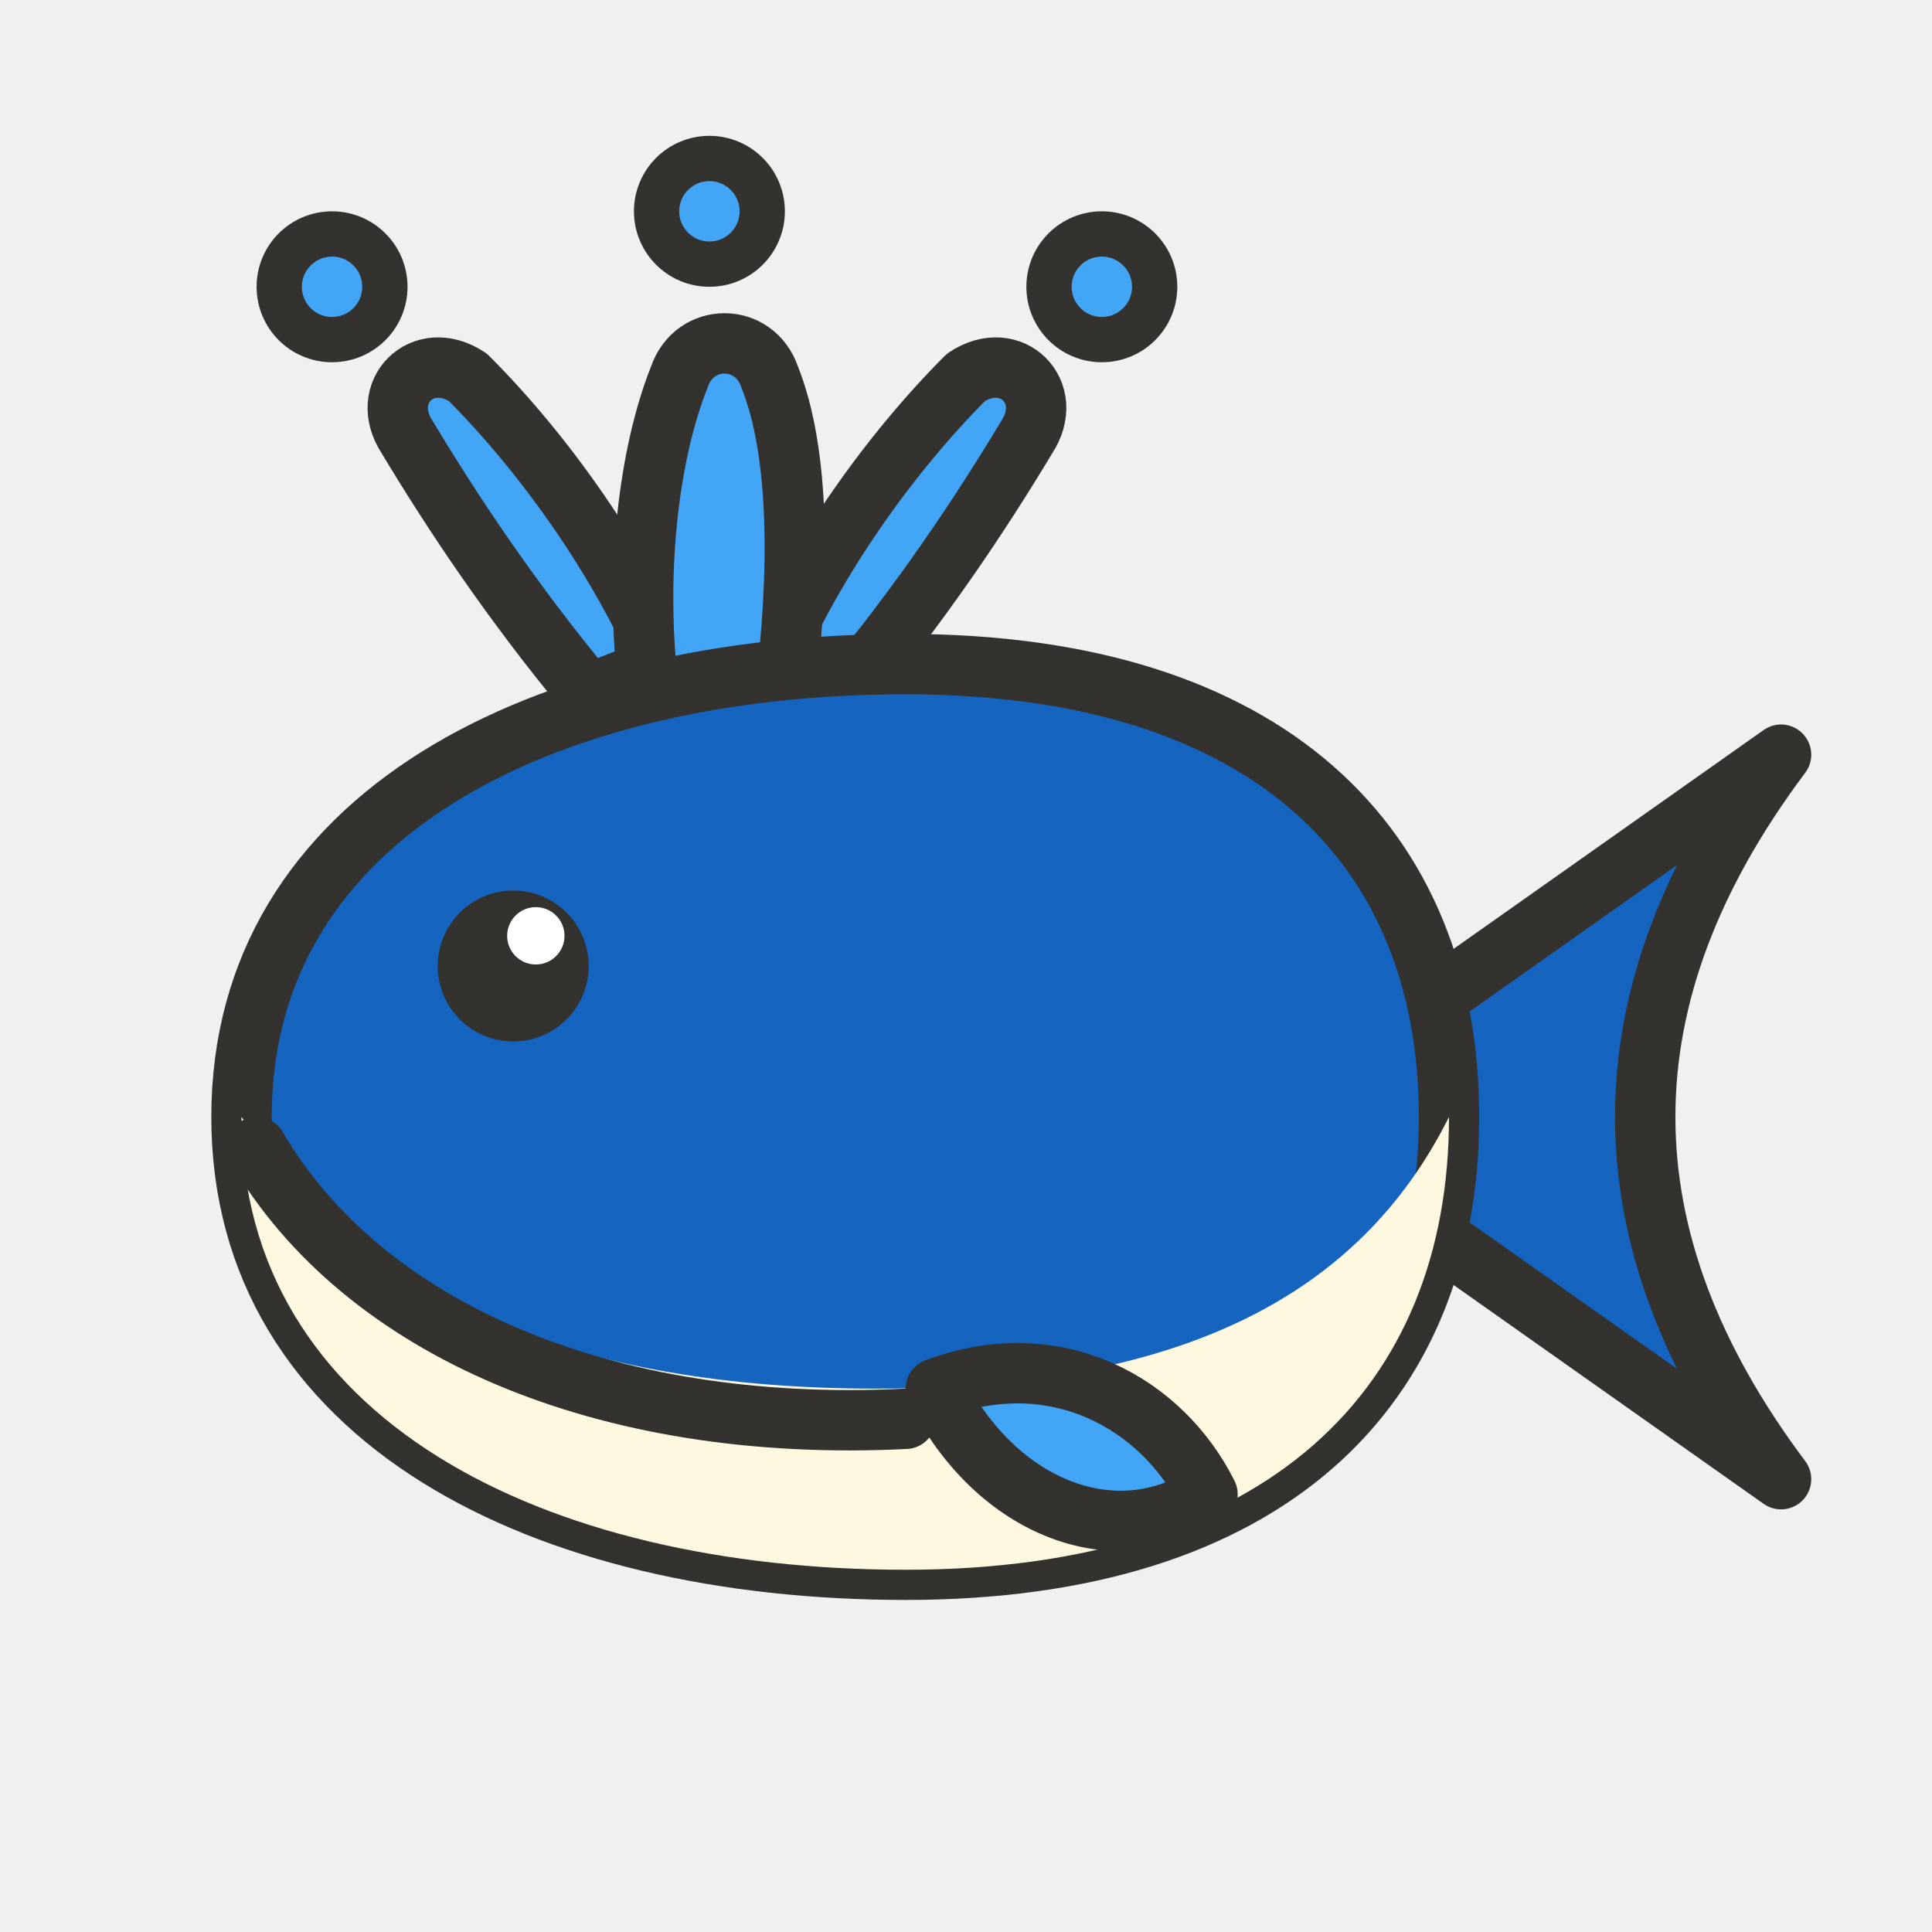
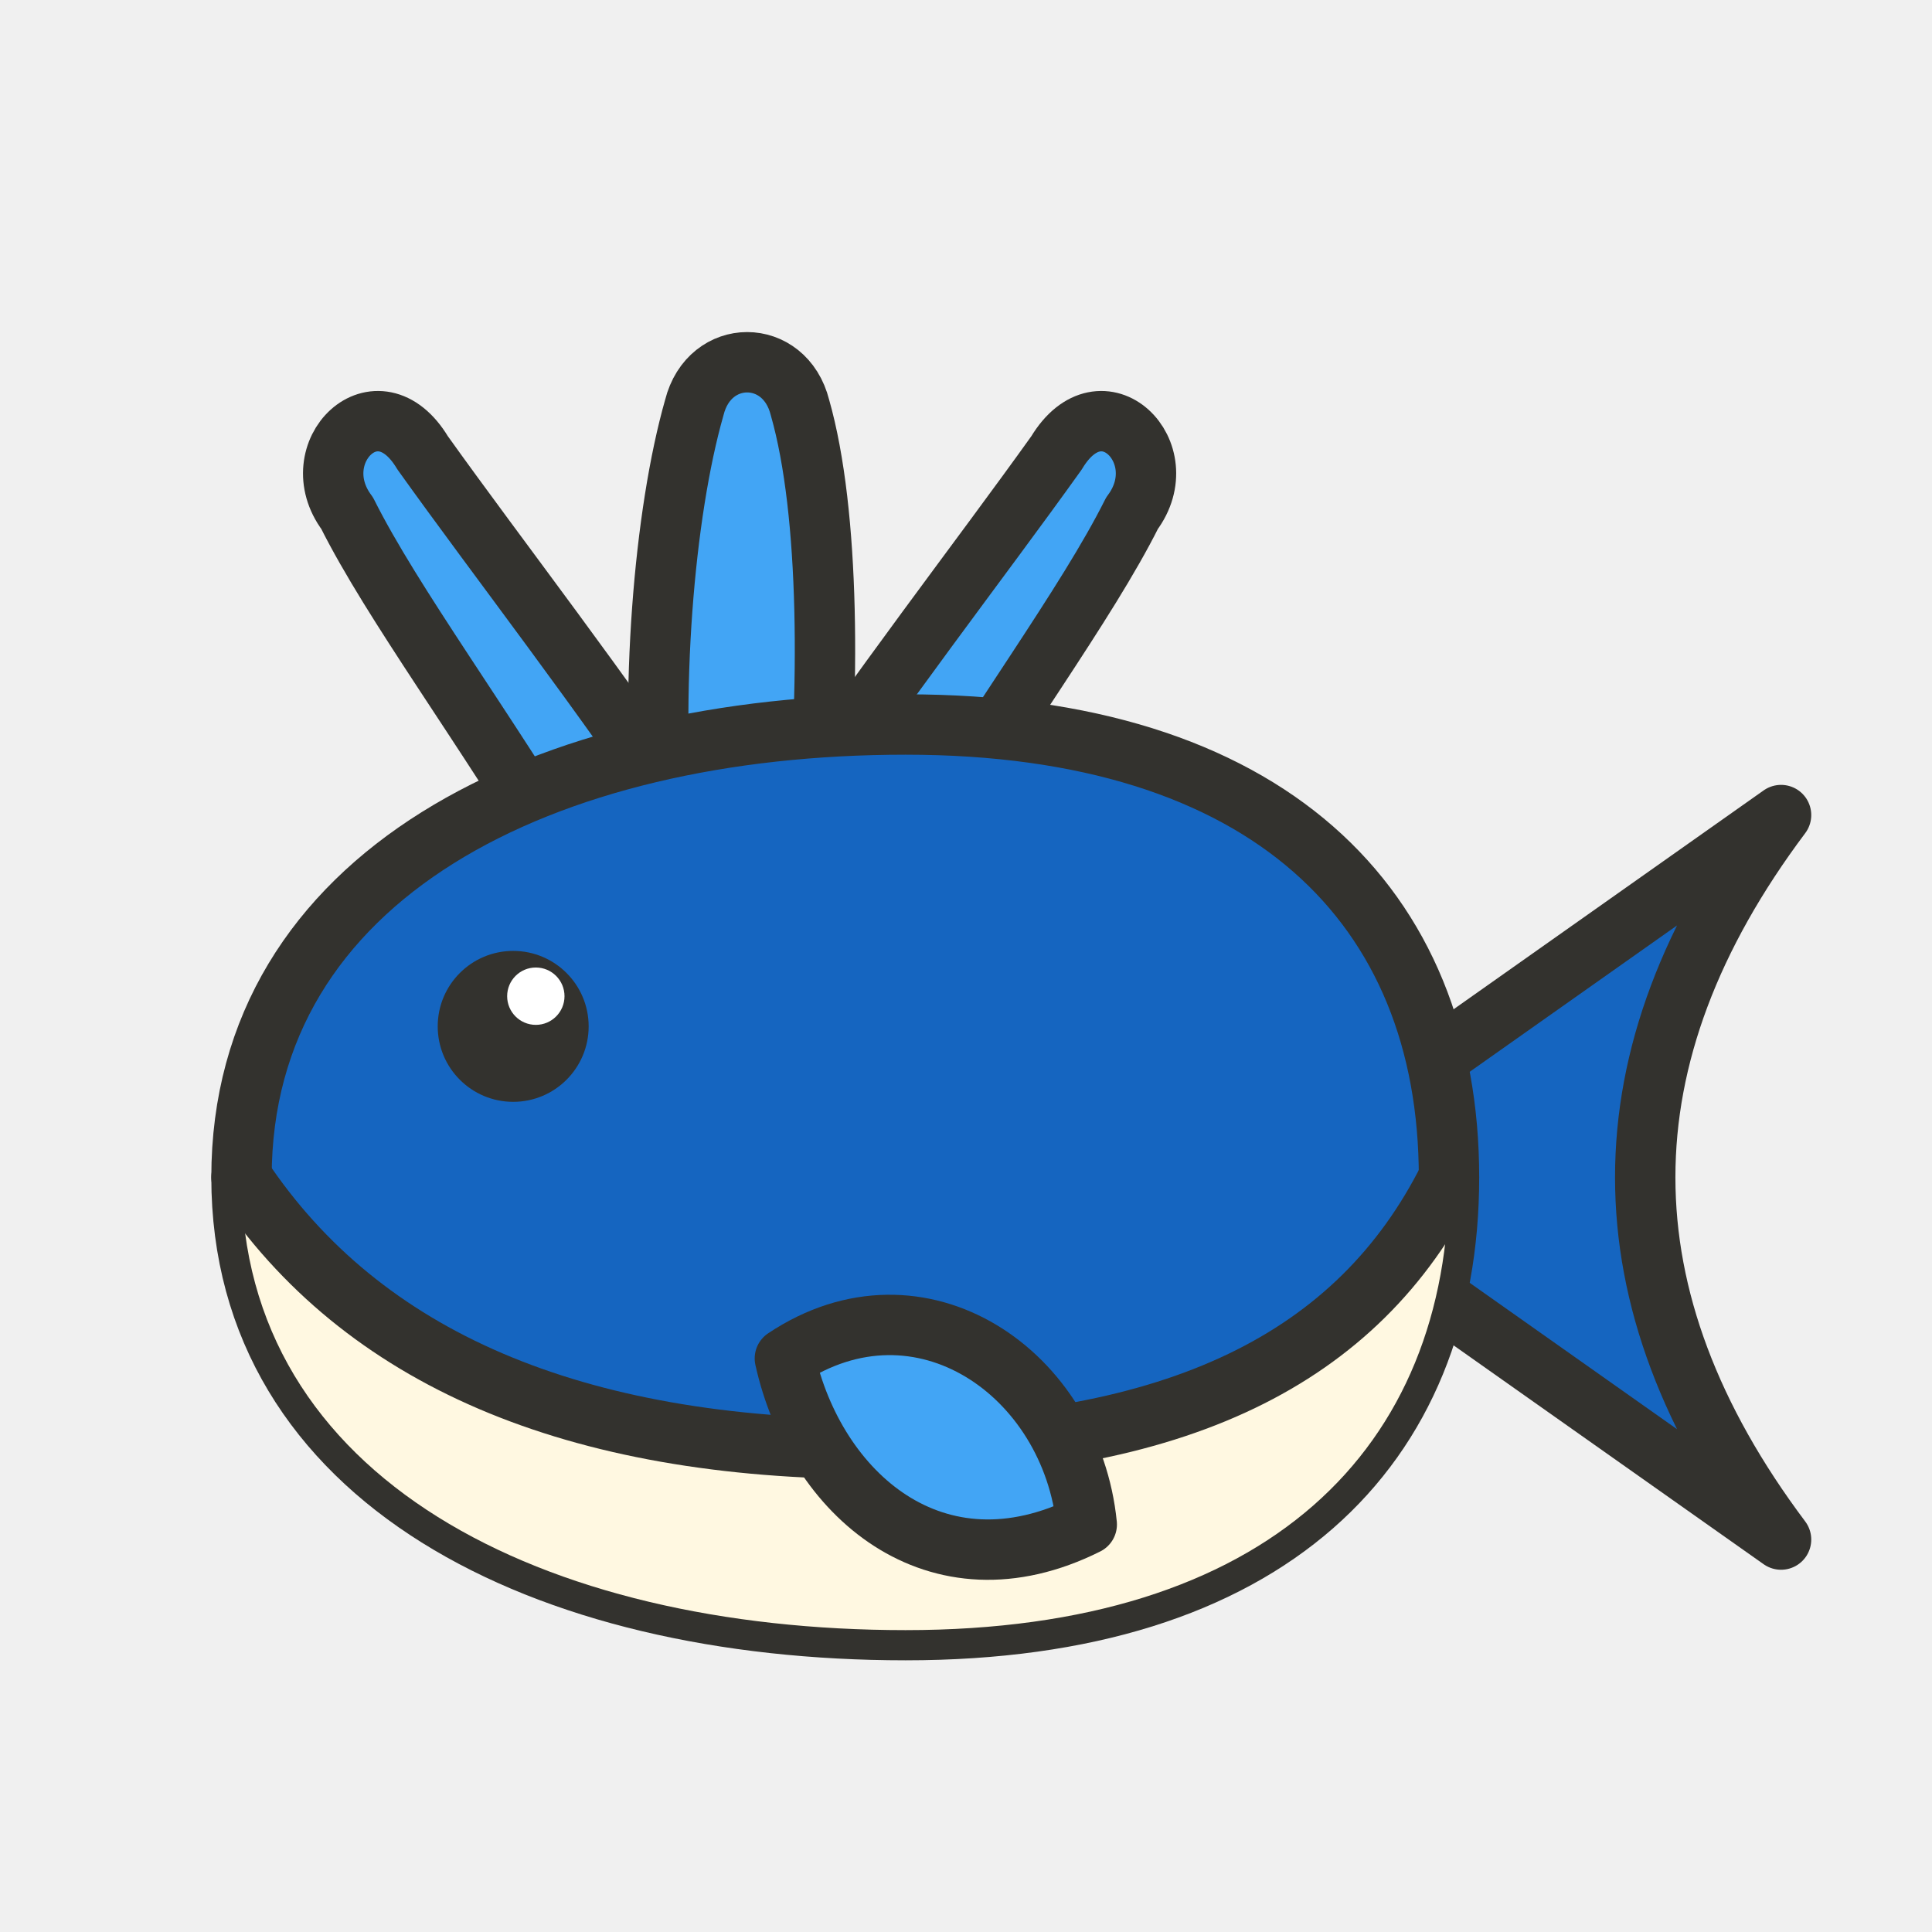
<svg xmlns="http://www.w3.org/2000/svg" viewBox="0 0 128 128">
-   <path d="M 39 46 C 34 40 30 34 27 29 C 25 26 28 23 31 25 C 36 30 41 37 44 44 Z" fill="#42A5F5" stroke="#33322E" stroke-width="4" stroke-linejoin="round" stroke-linecap="round" />
-   <path d="M 56 46 C 61 40 65 34 68 29 C 70 26 67 23 64 25 C 59 30 54 37 51 44 Z" fill="#42A5F5" stroke="#33322E" stroke-width="4" stroke-linejoin="round" stroke-linecap="round" />
-   <path d="M 43 46 C 42 38 43 30 45 25 C 46 22 50 22 51 25 C 53 30 53 38 52 46 Z" fill="#42A5F5" stroke="#33322E" stroke-width="4" stroke-linejoin="round" stroke-linecap="round" />
-   <circle cx="22" cy="19" r="3.5" fill="#42A5F5" stroke="#33322E" stroke-width="3" stroke-linejoin="round" stroke-linecap="round" />
-   <circle cx="47" cy="14" r="3.5" fill="#42A5F5" stroke="#33322E" stroke-width="3" stroke-linejoin="round" stroke-linecap="round" />
-   <circle cx="73" cy="19" r="3.5" fill="#42A5F5" stroke="#33322E" stroke-width="3" stroke-linejoin="round" stroke-linecap="round" />
-   <path d="M 84 74 L 118 50 C 106 66 106 82 118 98 Z" fill="#1565C0" stroke="#33322E" stroke-width="4" stroke-linejoin="round" stroke-linecap="round" />
-   <path d="M 16 74 C 16 54 36 44 60 44 C 84 44 96 56 96 74 C 96 92 84 104 60 104 C 36 104 16 94 16 74 Z" fill="#1565C0" stroke="#33322E" stroke-width="4" stroke-linejoin="round" stroke-linecap="round" />
-   <path d="M 96 74 C 96 92 84 104 60 104 C 36 104 16 94 16 74 C 24 86 38 92 58 92 C 78 92 90 86 96 74 Z" fill="#FFF8E1" />
-   <path d="M 17 76 C 24 88 40 95 60 94" fill="none" stroke="#33322E" stroke-width="4" stroke-linejoin="round" stroke-linecap="round" />
-   <path d="M 62 92 C 66 100 74 103 80 99 C 77 93 70 89 62 92 Z" fill="#42A5F5" stroke="#33322E" stroke-width="4" stroke-linejoin="round" stroke-linecap="round" />
-   <circle cx="34" cy="64" r="5" fill="#33322E" />
-   <circle cx="35.5" cy="62" r="1.9" fill="#FFFFFF" />
+   <path d="M 38 58 C 32 48 26 40 23 34 C 20 30 25 25 28 30 C 33 37 40 46 46 55 Z" fill="#42A5F5" stroke="#33322E" stroke-width="4" stroke-linejoin="round" stroke-linecap="round" />
+   <path d="M 44 56 C 43 46 44 34 46 27 C 47 23 52 23 53 27 C 55 34 55 46 54 56 Z" fill="#42A5F5" stroke="#33322E" stroke-width="4" stroke-linejoin="round" stroke-linecap="round" />
+   <path d="M 52 55 C 58 46 65 37 70 30 C 73 25 78 30 75 34 C 72 40 66 48 60 58 Z" fill="#42A5F5" stroke="#33322E" stroke-width="4" stroke-linejoin="round" stroke-linecap="round" />
+   <path d="M 84 78 L 118 54 C 106 70 106 86 118 102 Z" fill="#1565C0" stroke="#33322E" stroke-width="4" stroke-linejoin="round" stroke-linecap="round" />
+   <path d="M 16 78 C 16 58 36 48 60 48 C 84 48 96 60 96 78 C 96 96 84 108 60 108 C 36 108 16 98 16 78 Z" fill="#1565C0" stroke="#33322E" stroke-width="4" stroke-linejoin="round" stroke-linecap="round" />
+   <path d="M 96 78 C 96 96 84 108 60 108 C 36 108 16 98 16 78 C 24 90 38 96 58 96 C 78 96 90 90 96 78 Z" fill="#FFF8E1" />
+   <path d="M 16 78 C 24 90 38 96 58 96 C 78 96 90 90 96 78" fill="none" stroke="#33322E" stroke-width="4" stroke-linejoin="round" stroke-linecap="round" />
+   <path d="M 52 90 C 54 99 62 106 72 101 C 71 91 61 84 52 90 Z" fill="#42A5F5" stroke="#33322E" stroke-width="4" stroke-linejoin="round" stroke-linecap="round" />
+   <circle cx="34" cy="68" r="5" fill="#33322E" />
+   <circle cx="35.5" cy="66" r="1.9" fill="#FFFFFF" />
</svg>
